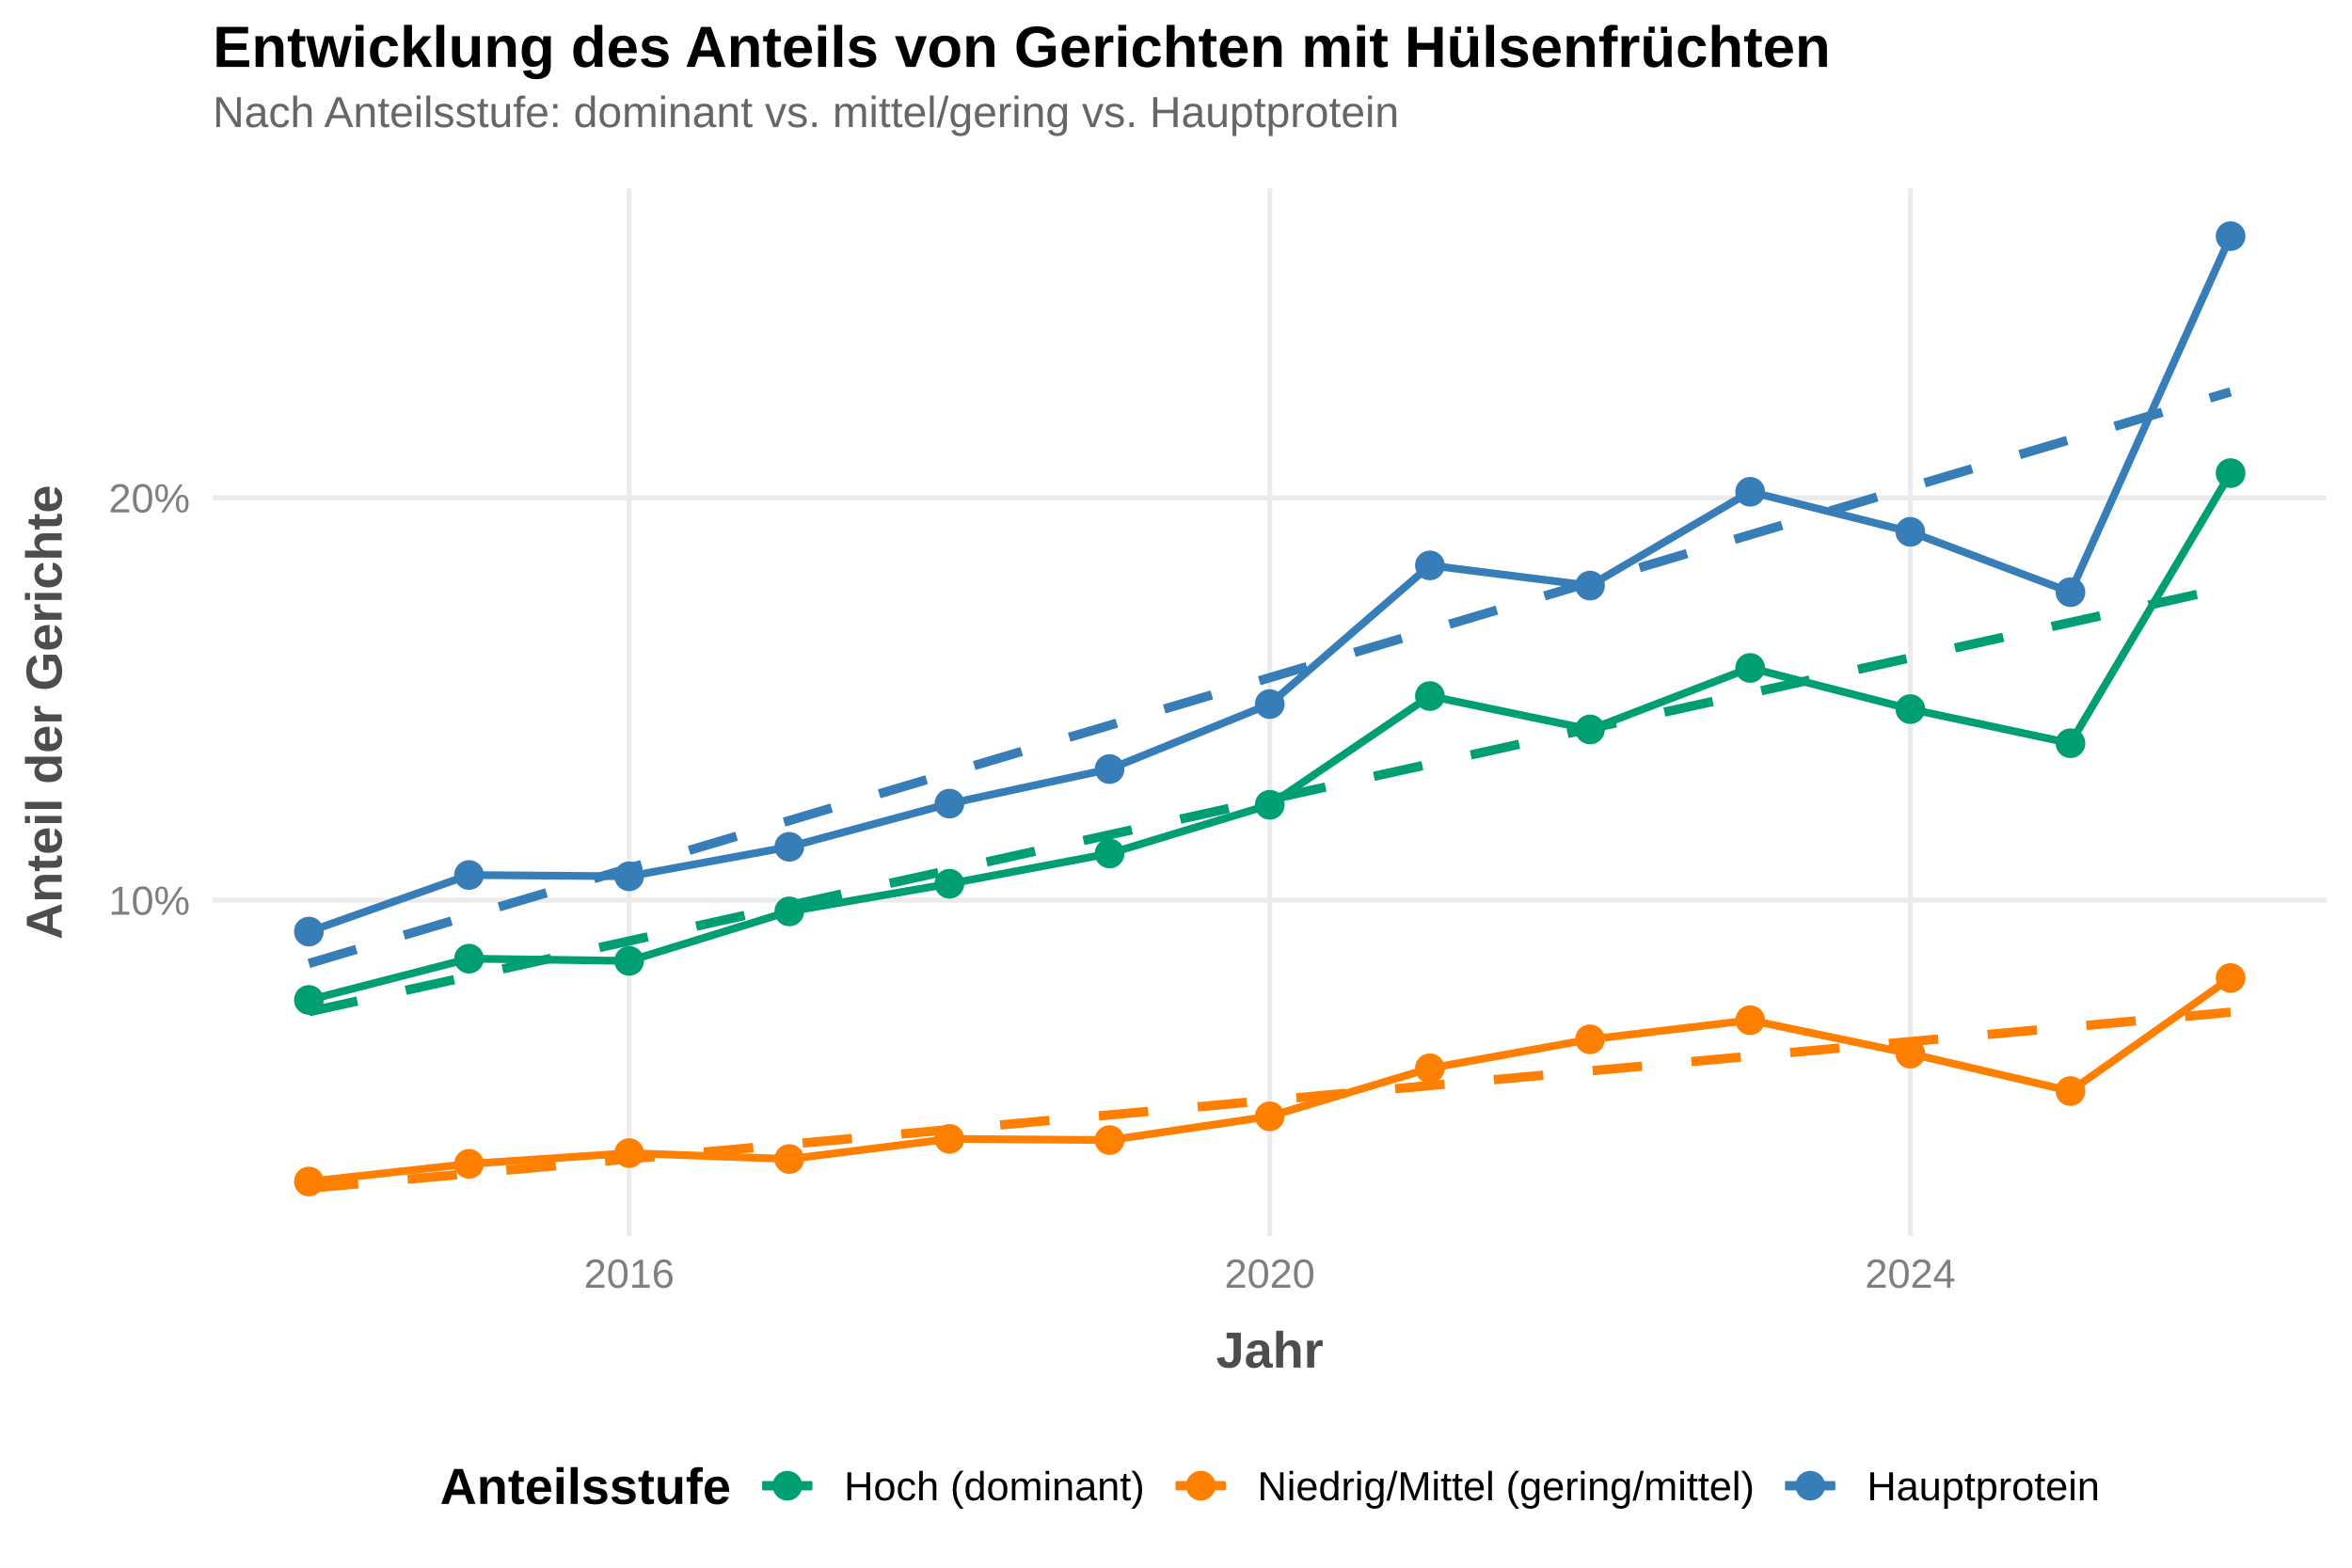
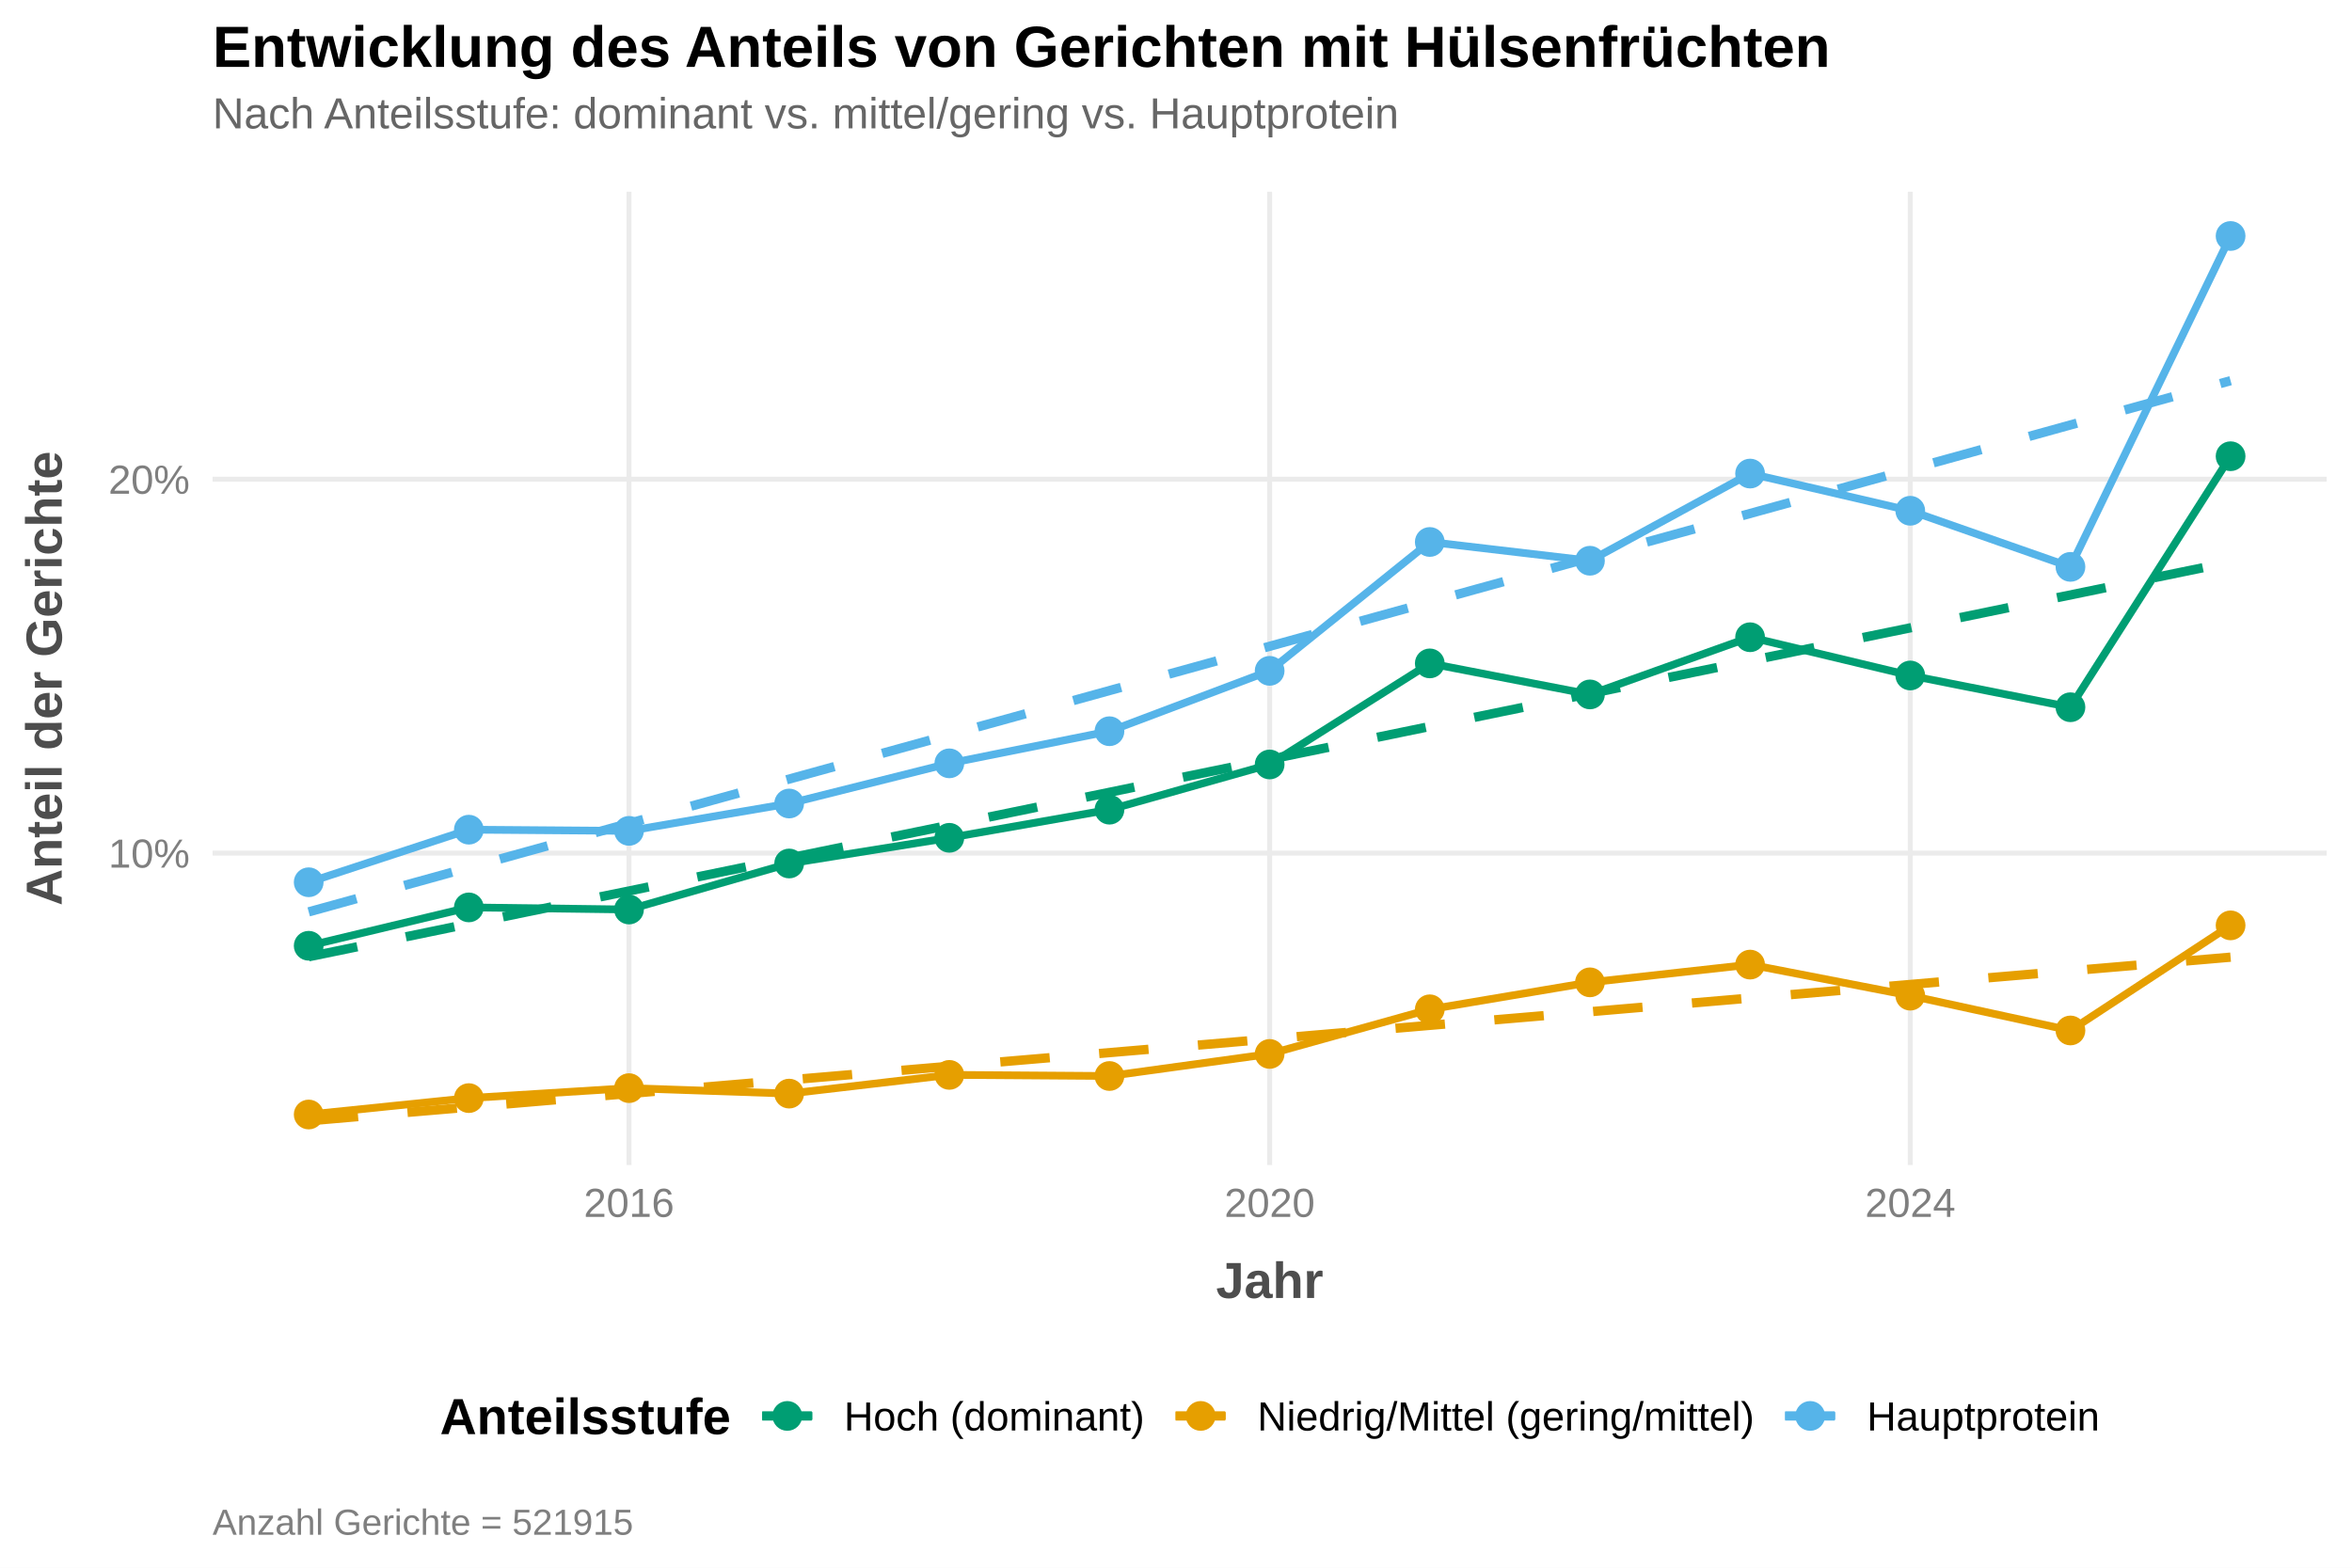
<svg xmlns="http://www.w3.org/2000/svg" width="648.00pt" height="432.00pt" viewBox="0 0 648.00 432.00">
  <g class="svglite">
    <defs>
      <style type="text/css">
    .svglite line, .svglite polyline, .svglite polygon, .svglite path, .svglite rect, .svglite circle {
      fill: none;
      stroke: #000000;
      stroke-linecap: round;
      stroke-linejoin: round;
      stroke-miterlimit: 10.00;
    }
    .svglite text {
      white-space: pre;
    }
    .svglite g.glyphgroup path {
      fill: inherit;
      stroke: none;
    }
  </style>
    </defs>
    <rect width="100%" height="100%" style="stroke: none; fill: #FFFFFF;" />
    <defs>
      <clipPath id="cpMC4wMHw2NDguMDB8MC4wMHw0MzIuMDA=">
        <rect x="0.00" y="0.00" width="648.00" height="432.00" />
      </clipPath>
    </defs>
    <g clip-path="url(#cpMC4wMHw2NDguMDB8MC4wMHw0MzIuMDA=)">
      <rect x="0.00" y="0" width="648.00" height="432.00" style="stroke-width: 1.36; stroke: none; fill: #FFFFFF;" />
    </g>
    <defs>
-       <clipPath id="cpNTguNjN8NjQxLjAzfDUxLjk1fDM0MC41Nw==">
-         <rect x="58.63" y="51.95" width="582.40" height="288.62" />
+       <clipPath id="cpNTguNTd8NjQxLjAzfDUyLjg0fDMyMS4wNQ==">
+         <rect x="58.57" y="52.84" width="582.46" height="268.21" />
      </clipPath>
    </defs>
-     <g clip-path="url(#cpNTguNjN8NjQxLjAzfDUxLjk1fDM0MC41Nw==)">
-       <rect x="58.63" y="51.95" width="582.40" height="288.62" style="stroke-width: 1.36; stroke: none; fill: #FFFFFF;" />
-       <polyline points="58.63,248.06 641.03,248.06 " style="stroke-width: 1.36; stroke: #EBEBEB; stroke-linecap: butt;" />
-       <polyline points="58.63,137.19 641.03,137.19 " style="stroke-width: 1.36; stroke: #EBEBEB; stroke-linecap: butt;" />
-       <polyline points="173.34,340.57 173.34,51.95 " style="stroke-width: 1.36; stroke: #EBEBEB; stroke-linecap: butt;" />
-       <polyline points="349.83,340.57 349.83,51.95 " style="stroke-width: 1.36; stroke: #EBEBEB; stroke-linecap: butt;" />
-       <polyline points="526.31,340.57 526.31,51.95 " style="stroke-width: 1.36; stroke: #EBEBEB; stroke-linecap: butt;" />
-       <polyline points="85.10,275.55 129.22,264.17 173.34,264.79 217.46,251.16 261.58,243.53 305.70,235.19 349.83,221.78 393.95,191.81 438.07,201.01 482.19,184.06 526.31,195.40 570.43,204.81 614.55,130.37 " style="stroke-width: 2.13; stroke: #009E73; stroke-linecap: butt;" />
-       <polyline points="85.10,325.59 129.22,320.72 173.34,317.76 217.46,319.39 261.58,313.84 305.70,314.17 349.83,307.62 393.95,294.38 438.07,286.40 482.19,281.13 526.31,290.35 570.43,300.66 614.55,269.50 " style="stroke-width: 2.13; stroke: #FF7F00; stroke-linecap: butt;" />
-       <polyline points="85.10,256.71 129.22,241.12 173.34,241.48 217.46,233.36 261.58,221.45 305.70,211.93 349.83,194.02 393.95,155.81 438.07,161.37 482.19,135.52 526.31,146.56 570.43,163.18 614.55,65.07 " style="stroke-width: 2.13; stroke: #377EB8; stroke-linecap: butt;" />
-       <circle cx="85.10" cy="275.55" r="3.65" style="stroke-width: 0.90; stroke: #009E73; fill: #009E73;" />
-       <circle cx="85.10" cy="325.59" r="3.65" style="stroke-width: 0.90; stroke: #FF7F00; fill: #FF7F00;" />
-       <circle cx="85.10" cy="256.71" r="3.65" style="stroke-width: 0.90; stroke: #377EB8; fill: #377EB8;" />
-       <circle cx="129.22" cy="264.17" r="3.65" style="stroke-width: 0.90; stroke: #009E73; fill: #009E73;" />
-       <circle cx="129.22" cy="320.72" r="3.65" style="stroke-width: 0.90; stroke: #FF7F00; fill: #FF7F00;" />
-       <circle cx="129.22" cy="241.12" r="3.65" style="stroke-width: 0.90; stroke: #377EB8; fill: #377EB8;" />
-       <circle cx="173.34" cy="264.79" r="3.65" style="stroke-width: 0.90; stroke: #009E73; fill: #009E73;" />
-       <circle cx="173.34" cy="317.76" r="3.65" style="stroke-width: 0.90; stroke: #FF7F00; fill: #FF7F00;" />
-       <circle cx="173.34" cy="241.48" r="3.65" style="stroke-width: 0.90; stroke: #377EB8; fill: #377EB8;" />
-       <circle cx="217.46" cy="251.16" r="3.65" style="stroke-width: 0.90; stroke: #009E73; fill: #009E73;" />
-       <circle cx="217.46" cy="319.39" r="3.65" style="stroke-width: 0.90; stroke: #FF7F00; fill: #FF7F00;" />
-       <circle cx="217.46" cy="233.36" r="3.65" style="stroke-width: 0.90; stroke: #377EB8; fill: #377EB8;" />
-       <circle cx="261.58" cy="243.53" r="3.65" style="stroke-width: 0.90; stroke: #009E73; fill: #009E73;" />
-       <circle cx="261.58" cy="313.84" r="3.65" style="stroke-width: 0.90; stroke: #FF7F00; fill: #FF7F00;" />
-       <circle cx="261.58" cy="221.45" r="3.65" style="stroke-width: 0.90; stroke: #377EB8; fill: #377EB8;" />
-       <circle cx="305.70" cy="235.19" r="3.65" style="stroke-width: 0.90; stroke: #009E73; fill: #009E73;" />
-       <circle cx="305.70" cy="314.17" r="3.65" style="stroke-width: 0.90; stroke: #FF7F00; fill: #FF7F00;" />
-       <circle cx="305.70" cy="211.93" r="3.65" style="stroke-width: 0.90; stroke: #377EB8; fill: #377EB8;" />
-       <circle cx="349.83" cy="221.78" r="3.65" style="stroke-width: 0.90; stroke: #009E73; fill: #009E73;" />
-       <circle cx="349.83" cy="307.62" r="3.65" style="stroke-width: 0.90; stroke: #FF7F00; fill: #FF7F00;" />
-       <circle cx="349.83" cy="194.02" r="3.65" style="stroke-width: 0.90; stroke: #377EB8; fill: #377EB8;" />
-       <circle cx="393.95" cy="191.81" r="3.65" style="stroke-width: 0.90; stroke: #009E73; fill: #009E73;" />
-       <circle cx="393.95" cy="294.38" r="3.65" style="stroke-width: 0.90; stroke: #FF7F00; fill: #FF7F00;" />
-       <circle cx="393.95" cy="155.81" r="3.65" style="stroke-width: 0.90; stroke: #377EB8; fill: #377EB8;" />
-       <circle cx="438.07" cy="201.01" r="3.65" style="stroke-width: 0.90; stroke: #009E73; fill: #009E73;" />
-       <circle cx="438.07" cy="286.40" r="3.65" style="stroke-width: 0.90; stroke: #FF7F00; fill: #FF7F00;" />
-       <circle cx="438.07" cy="161.37" r="3.65" style="stroke-width: 0.90; stroke: #377EB8; fill: #377EB8;" />
-       <circle cx="482.19" cy="184.06" r="3.65" style="stroke-width: 0.90; stroke: #009E73; fill: #009E73;" />
-       <circle cx="482.19" cy="281.13" r="3.65" style="stroke-width: 0.90; stroke: #FF7F00; fill: #FF7F00;" />
-       <circle cx="482.19" cy="135.52" r="3.65" style="stroke-width: 0.90; stroke: #377EB8; fill: #377EB8;" />
-       <circle cx="526.31" cy="195.40" r="3.65" style="stroke-width: 0.90; stroke: #009E73; fill: #009E73;" />
-       <circle cx="526.31" cy="290.35" r="3.65" style="stroke-width: 0.90; stroke: #FF7F00; fill: #FF7F00;" />
-       <circle cx="526.31" cy="146.56" r="3.65" style="stroke-width: 0.90; stroke: #377EB8; fill: #377EB8;" />
-       <circle cx="570.43" cy="204.81" r="3.65" style="stroke-width: 0.90; stroke: #009E73; fill: #009E73;" />
-       <circle cx="570.43" cy="300.66" r="3.65" style="stroke-width: 0.90; stroke: #FF7F00; fill: #FF7F00;" />
-       <circle cx="570.43" cy="163.18" r="3.65" style="stroke-width: 0.90; stroke: #377EB8; fill: #377EB8;" />
-       <circle cx="614.55" cy="130.37" r="3.65" style="stroke-width: 0.90; stroke: #009E73; fill: #009E73;" />
-       <circle cx="614.55" cy="269.50" r="3.65" style="stroke-width: 0.90; stroke: #FF7F00; fill: #FF7F00;" />
-       <circle cx="614.55" cy="65.07" r="3.65" style="stroke-width: 0.90; stroke: #377EB8; fill: #377EB8;" />
-       <polyline points="85.10,278.80 91.80,277.32 98.50,275.84 105.20,274.36 111.91,272.87 118.61,271.39 125.31,269.91 132.01,268.43 138.71,266.95 145.42,265.47 152.12,263.99 158.82,262.50 165.52,261.02 172.22,259.54 178.93,258.06 185.63,256.58 192.33,255.10 199.03,253.61 205.73,252.13 212.44,250.65 219.14,249.17 225.84,247.69 232.54,246.21 239.24,244.73 245.95,243.24 252.65,241.76 259.35,240.28 266.05,238.80 272.75,237.32 279.46,235.84 286.16,234.35 292.86,232.87 299.56,231.39 306.26,229.91 312.97,228.43 319.67,226.95 326.37,225.47 333.07,223.98 339.77,222.50 346.48,221.02 353.18,219.54 359.88,218.06 366.58,216.58 373.28,215.09 379.98,213.61 386.69,212.13 393.39,210.65 400.09,209.17 406.79,207.69 413.49,206.20 420.20,204.72 426.90,203.24 433.60,201.76 440.30,200.28 447.00,198.80 453.71,197.32 460.41,195.83 467.11,194.35 473.81,192.87 480.51,191.39 487.22,189.91 493.92,188.43 500.62,186.94 507.32,185.46 514.02,183.98 520.73,182.50 527.43,181.02 534.13,179.54 540.83,178.06 547.53,176.57 554.24,175.09 560.94,173.61 567.64,172.13 574.34,170.65 581.04,169.17 587.75,167.68 594.45,166.20 601.15,164.72 607.85,163.24 614.55,161.76 " style="stroke-width: 2.56; stroke: #009E73; stroke-dasharray: 13.66,13.66; stroke-linecap: butt;" />
-       <polyline points="85.10,327.45 91.80,326.84 98.50,326.23 105.20,325.61 111.91,325.00 118.61,324.38 125.31,323.77 132.01,323.15 138.71,322.54 145.42,321.93 152.12,321.31 158.82,320.70 165.52,320.08 172.22,319.47 178.93,318.86 185.63,318.24 192.33,317.63 199.03,317.01 205.73,316.40 212.44,315.78 219.14,315.17 225.84,314.56 232.54,313.94 239.24,313.33 245.95,312.71 252.65,312.10 259.35,311.48 266.05,310.87 272.75,310.26 279.46,309.64 286.16,309.03 292.86,308.41 299.56,307.80 306.26,307.18 312.97,306.57 319.67,305.96 326.37,305.34 333.07,304.73 339.77,304.11 346.48,303.50 353.18,302.89 359.88,302.27 366.58,301.66 373.28,301.04 379.98,300.43 386.69,299.81 393.39,299.20 400.09,298.59 406.79,297.97 413.49,297.36 420.20,296.74 426.90,296.13 433.60,295.51 440.30,294.90 447.00,294.29 453.71,293.67 460.41,293.06 467.11,292.44 473.81,291.83 480.51,291.22 487.22,290.60 493.92,289.99 500.62,289.37 507.32,288.76 514.02,288.14 520.73,287.53 527.43,286.92 534.13,286.30 540.83,285.69 547.53,285.07 554.24,284.46 560.94,283.84 567.64,283.23 574.34,282.62 581.04,282.00 587.75,281.39 594.45,280.77 601.15,280.16 607.85,279.54 614.55,278.93 " style="stroke-width: 2.56; stroke: #FF7F00; stroke-dasharray: 13.66,13.66; stroke-linecap: butt;" />
-       <polyline points="85.10,265.50 91.80,263.50 98.50,261.51 105.20,259.51 111.91,257.52 118.61,255.53 125.31,253.53 132.01,251.54 138.71,249.54 145.42,247.55 152.12,245.56 158.82,243.56 165.52,241.57 172.22,239.58 178.93,237.58 185.63,235.59 192.33,233.59 199.03,231.60 205.73,229.61 212.44,227.61 219.14,225.62 225.84,223.62 232.54,221.63 239.24,219.64 245.95,217.64 252.65,215.65 259.35,213.65 266.05,211.66 272.75,209.67 279.46,207.67 286.16,205.68 292.86,203.68 299.56,201.69 306.26,199.70 312.97,197.70 319.67,195.71 326.37,193.72 333.07,191.72 339.77,189.73 346.48,187.73 353.18,185.74 359.88,183.75 366.58,181.75 373.28,179.76 379.98,177.76 386.69,175.77 393.39,173.78 400.09,171.78 406.79,169.79 413.49,167.79 420.20,165.80 426.90,163.81 433.60,161.81 440.30,159.82 447.00,157.82 453.71,155.83 460.41,153.84 467.11,151.84 473.81,149.85 480.51,147.86 487.22,145.86 493.92,143.87 500.62,141.87 507.32,139.88 514.02,137.89 520.73,135.89 527.43,133.90 534.13,131.90 540.83,129.91 547.53,127.92 554.24,125.92 560.94,123.93 567.64,121.93 574.34,119.94 581.04,117.95 587.75,115.95 594.45,113.96 601.15,111.96 607.85,109.97 614.55,107.98 " style="stroke-width: 2.56; stroke: #377EB8; stroke-dasharray: 13.66,13.66; stroke-linecap: butt;" />
+     <g clip-path="url(#cpNTguNTd8NjQxLjAzfDUyLjg0fDMyMS4wNQ==)">
+       <rect x="58.57" y="52.84" width="582.46" height="268.21" style="stroke-width: 1.36; stroke: none; fill: #FFFFFF;" />
+       <polyline points="58.57,235.08 641.03,235.08 " style="stroke-width: 1.36; stroke: #EBEBEB; stroke-linecap: butt;" />
+       <polyline points="58.57,132.05 641.03,132.05 " style="stroke-width: 1.36; stroke: #EBEBEB; stroke-linecap: butt;" />
+       <polyline points="173.30,321.05 173.30,52.84 " style="stroke-width: 1.36; stroke: #EBEBEB; stroke-linecap: butt;" />
+       <polyline points="349.80,321.05 349.80,52.84 " style="stroke-width: 1.36; stroke: #EBEBEB; stroke-linecap: butt;" />
+       <polyline points="526.30,321.05 526.30,52.84 " style="stroke-width: 1.36; stroke: #EBEBEB; stroke-linecap: butt;" />
+       <polyline points="85.05,260.62 129.17,250.05 173.30,250.63 217.42,237.95 261.55,230.87 305.67,223.12 349.80,210.66 393.92,182.81 438.05,191.36 482.17,175.60 526.30,186.14 570.43,194.89 614.55,125.72 " style="stroke-width: 2.13; stroke: #009E73; stroke-linecap: butt;" />
+       <polyline points="85.05,307.12 129.17,302.60 173.30,299.85 217.42,301.36 261.55,296.20 305.67,296.51 349.80,290.43 393.92,278.13 438.05,270.70 482.17,265.81 526.30,274.37 570.43,283.96 614.55,255.00 " style="stroke-width: 2.13; stroke: #E69F00; stroke-linecap: butt;" />
+       <polyline points="85.05,243.12 129.17,228.63 173.30,228.96 217.42,221.42 261.55,210.35 305.67,201.50 349.80,184.86 393.92,149.35 438.05,154.52 482.17,130.50 526.30,140.75 570.43,156.21 614.55,65.03 " style="stroke-width: 2.13; stroke: #56B4E9; stroke-linecap: butt;" />
+       <circle cx="85.05" cy="260.62" r="3.65" style="stroke-width: 0.90; stroke: #009E73; fill: #009E73;" />
+       <circle cx="85.05" cy="307.12" r="3.65" style="stroke-width: 0.90; stroke: #E69F00; fill: #E69F00;" />
+       <circle cx="85.05" cy="243.12" r="3.65" style="stroke-width: 0.90; stroke: #56B4E9; fill: #56B4E9;" />
+       <circle cx="129.17" cy="250.05" r="3.65" style="stroke-width: 0.90; stroke: #009E73; fill: #009E73;" />
+       <circle cx="129.17" cy="302.60" r="3.65" style="stroke-width: 0.90; stroke: #E69F00; fill: #E69F00;" />
+       <circle cx="129.17" cy="228.63" r="3.65" style="stroke-width: 0.90; stroke: #56B4E9; fill: #56B4E9;" />
+       <circle cx="173.30" cy="250.63" r="3.65" style="stroke-width: 0.90; stroke: #009E73; fill: #009E73;" />
+       <circle cx="173.30" cy="299.85" r="3.65" style="stroke-width: 0.90; stroke: #E69F00; fill: #E69F00;" />
+       <circle cx="173.30" cy="228.96" r="3.65" style="stroke-width: 0.90; stroke: #56B4E9; fill: #56B4E9;" />
+       <circle cx="217.42" cy="237.95" r="3.65" style="stroke-width: 0.90; stroke: #009E73; fill: #009E73;" />
+       <circle cx="217.42" cy="301.36" r="3.65" style="stroke-width: 0.90; stroke: #E69F00; fill: #E69F00;" />
+       <circle cx="217.42" cy="221.42" r="3.65" style="stroke-width: 0.90; stroke: #56B4E9; fill: #56B4E9;" />
+       <circle cx="261.55" cy="230.87" r="3.65" style="stroke-width: 0.90; stroke: #009E73; fill: #009E73;" />
+       <circle cx="261.55" cy="296.20" r="3.65" style="stroke-width: 0.90; stroke: #E69F00; fill: #E69F00;" />
+       <circle cx="261.55" cy="210.35" r="3.65" style="stroke-width: 0.90; stroke: #56B4E9; fill: #56B4E9;" />
+       <circle cx="305.67" cy="223.12" r="3.65" style="stroke-width: 0.90; stroke: #009E73; fill: #009E73;" />
+       <circle cx="305.67" cy="296.51" r="3.65" style="stroke-width: 0.90; stroke: #E69F00; fill: #E69F00;" />
+       <circle cx="305.67" cy="201.50" r="3.65" style="stroke-width: 0.90; stroke: #56B4E9; fill: #56B4E9;" />
+       <circle cx="349.80" cy="210.66" r="3.65" style="stroke-width: 0.90; stroke: #009E73; fill: #009E73;" />
+       <circle cx="349.80" cy="290.43" r="3.65" style="stroke-width: 0.90; stroke: #E69F00; fill: #E69F00;" />
+       <circle cx="349.80" cy="184.86" r="3.65" style="stroke-width: 0.90; stroke: #56B4E9; fill: #56B4E9;" />
+       <circle cx="393.92" cy="182.81" r="3.65" style="stroke-width: 0.90; stroke: #009E73; fill: #009E73;" />
+       <circle cx="393.92" cy="278.13" r="3.65" style="stroke-width: 0.90; stroke: #E69F00; fill: #E69F00;" />
+       <circle cx="393.92" cy="149.35" r="3.65" style="stroke-width: 0.90; stroke: #56B4E9; fill: #56B4E9;" />
+       <circle cx="438.05" cy="191.36" r="3.65" style="stroke-width: 0.90; stroke: #009E73; fill: #009E73;" />
+       <circle cx="438.05" cy="270.70" r="3.65" style="stroke-width: 0.90; stroke: #E69F00; fill: #E69F00;" />
+       <circle cx="438.05" cy="154.52" r="3.65" style="stroke-width: 0.90; stroke: #56B4E9; fill: #56B4E9;" />
+       <circle cx="482.17" cy="175.60" r="3.65" style="stroke-width: 0.90; stroke: #009E73; fill: #009E73;" />
+       <circle cx="482.17" cy="265.81" r="3.65" style="stroke-width: 0.90; stroke: #E69F00; fill: #E69F00;" />
+       <circle cx="482.17" cy="130.50" r="3.65" style="stroke-width: 0.90; stroke: #56B4E9; fill: #56B4E9;" />
+       <circle cx="526.30" cy="186.14" r="3.65" style="stroke-width: 0.90; stroke: #009E73; fill: #009E73;" />
+       <circle cx="526.30" cy="274.37" r="3.65" style="stroke-width: 0.90; stroke: #E69F00; fill: #E69F00;" />
+       <circle cx="526.30" cy="140.75" r="3.65" style="stroke-width: 0.90; stroke: #56B4E9; fill: #56B4E9;" />
+       <circle cx="570.43" cy="194.89" r="3.65" style="stroke-width: 0.90; stroke: #009E73; fill: #009E73;" />
+       <circle cx="570.43" cy="283.96" r="3.65" style="stroke-width: 0.90; stroke: #E69F00; fill: #E69F00;" />
+       <circle cx="570.43" cy="156.21" r="3.65" style="stroke-width: 0.90; stroke: #56B4E9; fill: #56B4E9;" />
+       <circle cx="614.55" cy="125.72" r="3.65" style="stroke-width: 0.90; stroke: #009E73; fill: #009E73;" />
+       <circle cx="614.55" cy="255.00" r="3.65" style="stroke-width: 0.90; stroke: #E69F00; fill: #E69F00;" />
+       <circle cx="614.55" cy="65.03" r="3.65" style="stroke-width: 0.90; stroke: #56B4E9; fill: #56B4E9;" />
+       <polyline points="85.05,263.64 91.75,262.27 98.45,260.89 105.15,259.51 111.86,258.14 118.56,256.76 125.26,255.38 131.96,254.01 138.67,252.63 145.37,251.25 152.07,249.88 158.77,248.50 165.48,247.12 172.18,245.75 178.88,244.37 185.58,242.99 192.29,241.62 198.99,240.24 205.69,238.86 212.40,237.49 219.10,236.11 225.80,234.73 232.50,233.36 239.21,231.98 245.91,230.60 252.61,229.23 259.31,227.85 266.02,226.47 272.72,225.10 279.42,223.72 286.12,222.34 292.83,220.97 299.53,219.59 306.23,218.21 312.93,216.83 319.64,215.46 326.34,214.08 333.04,212.70 339.74,211.33 346.45,209.95 353.15,208.57 359.85,207.20 366.55,205.82 373.26,204.44 379.96,203.07 386.66,201.69 393.37,200.31 400.07,198.94 406.77,197.56 413.47,196.18 420.18,194.81 426.88,193.43 433.58,192.05 440.28,190.68 446.99,189.30 453.69,187.92 460.39,186.55 467.09,185.17 473.80,183.79 480.50,182.42 487.20,181.04 493.90,179.66 500.61,178.29 507.31,176.91 514.01,175.53 520.71,174.16 527.42,172.78 534.12,171.40 540.82,170.03 547.52,168.65 554.23,167.27 560.93,165.89 567.63,164.52 574.34,163.14 581.04,161.76 587.74,160.39 594.44,159.01 601.15,157.63 607.85,156.26 614.55,154.88 " style="stroke-width: 2.56; stroke: #009E73; stroke-dasharray: 13.66,13.66; stroke-linecap: butt;" />
+       <polyline points="85.05,308.86 91.75,308.29 98.45,307.71 105.15,307.14 111.86,306.57 118.56,306.00 125.26,305.43 131.96,304.86 138.67,304.29 145.37,303.72 152.07,303.15 158.77,302.58 165.48,302.01 172.18,301.44 178.88,300.87 185.58,300.29 192.29,299.72 198.99,299.15 205.69,298.58 212.40,298.01 219.10,297.44 225.80,296.87 232.50,296.30 239.21,295.73 245.91,295.16 252.61,294.59 259.31,294.02 266.02,293.45 272.72,292.87 279.42,292.30 286.12,291.73 292.83,291.16 299.53,290.59 306.23,290.02 312.93,289.45 319.64,288.88 326.34,288.31 333.04,287.74 339.74,287.17 346.45,286.60 353.15,286.03 359.85,285.45 366.55,284.88 373.26,284.31 379.96,283.74 386.66,283.17 393.37,282.60 400.07,282.03 406.77,281.46 413.47,280.89 420.18,280.32 426.88,279.75 433.58,279.18 440.28,278.61 446.99,278.03 453.69,277.46 460.39,276.89 467.09,276.32 473.80,275.75 480.50,275.18 487.20,274.61 493.90,274.04 500.61,273.47 507.31,272.90 514.01,272.33 520.71,271.76 527.42,271.19 534.12,270.61 540.82,270.04 547.52,269.47 554.23,268.90 560.93,268.33 567.63,267.76 574.34,267.19 581.04,266.62 587.74,266.05 594.44,265.48 601.15,264.91 607.85,264.34 614.55,263.76 " style="stroke-width: 2.56; stroke: #E69F00; stroke-dasharray: 13.66,13.66; stroke-linecap: butt;" />
+       <polyline points="85.05,251.28 91.75,249.43 98.45,247.57 105.15,245.72 111.86,243.87 118.56,242.02 125.26,240.16 131.96,238.31 138.67,236.46 145.37,234.60 152.07,232.75 158.77,230.90 165.48,229.05 172.18,227.19 178.88,225.34 185.58,223.49 192.29,221.63 198.99,219.78 205.69,217.93 212.40,216.08 219.10,214.22 225.80,212.37 232.50,210.52 239.21,208.66 245.91,206.81 252.61,204.96 259.31,203.11 266.02,201.25 272.72,199.40 279.42,197.55 286.12,195.69 292.83,193.84 299.53,191.99 306.23,190.14 312.93,188.28 319.64,186.43 326.34,184.58 333.04,182.72 339.74,180.87 346.45,179.02 353.15,177.17 359.85,175.31 366.55,173.46 373.26,171.61 379.96,169.75 386.66,167.90 393.37,166.05 400.07,164.20 406.77,162.34 413.47,160.49 420.18,158.64 426.88,156.78 433.58,154.93 440.28,153.08 446.99,151.23 453.69,149.37 460.39,147.52 467.09,145.67 473.80,143.81 480.50,141.96 487.20,140.11 493.90,138.26 500.61,136.40 507.31,134.55 514.01,132.70 520.71,130.84 527.42,128.99 534.12,127.14 540.82,125.29 547.52,123.43 554.23,121.58 560.93,119.73 567.63,117.87 574.34,116.02 581.04,114.17 587.74,112.32 594.44,110.46 601.15,108.61 607.85,106.76 614.55,104.90 " style="stroke-width: 2.56; stroke: #56B4E9; stroke-dasharray: 13.66,13.66; stroke-linecap: butt;" />
    </g>
    <g clip-path="url(#cpMC4wMHw2NDguMDB8MC4wMHw0MzIuMDA=)">
-       <text x="52.35" y="252.07" text-anchor="end" style="font-size: 11.20px;fill: #7F7F7F; font-family: &quot;Arial&quot;;" textLength="22.39px" lengthAdjust="spacingAndGlyphs">10%</text>
-       <text x="52.35" y="141.19" text-anchor="end" style="font-size: 11.20px;fill: #7F7F7F; font-family: &quot;Arial&quot;;" textLength="22.39px" lengthAdjust="spacingAndGlyphs">20%</text>
-       <text x="173.34" y="354.86" text-anchor="middle" style="font-size: 11.20px;fill: #7F7F7F; font-family: &quot;Arial&quot;;" textLength="24.88px" lengthAdjust="spacingAndGlyphs">2016</text>
-       <text x="349.83" y="354.86" text-anchor="middle" style="font-size: 11.20px;fill: #7F7F7F; font-family: &quot;Arial&quot;;" textLength="24.88px" lengthAdjust="spacingAndGlyphs">2020</text>
-       <text x="526.31" y="354.86" text-anchor="middle" style="font-size: 11.20px;fill: #7F7F7F; font-family: &quot;Arial&quot;;" textLength="24.88px" lengthAdjust="spacingAndGlyphs">2024</text>
-       <text x="349.83" y="376.85" text-anchor="middle" style="font-size: 14.00px; font-weight: bold;fill: #4D4D4D; font-family: &quot;Arial&quot;;" textLength="29.56px" lengthAdjust="spacingAndGlyphs">Jahr</text>
-       <text transform="translate(17.00,196.26) rotate(-90)" text-anchor="middle" style="font-size: 14.00px; font-weight: bold;fill: #4D4D4D; font-family: &quot;Arial&quot;;" textLength="125.22px" lengthAdjust="spacingAndGlyphs">Anteil der Gerichte</text>
-       <text x="121.25" y="414.42" style="font-size: 14.00px; font-weight: bold; font-family: &quot;Arial&quot;;" textLength="80.08px" lengthAdjust="spacingAndGlyphs">Anteilsstufe</text>
-       <line x1="210.03" y1="409.41" x2="223.85" y2="409.41" style="stroke-width: 2.13; stroke: #009E73; stroke-linecap: butt;" />
-       <circle cx="216.94" cy="409.41" r="3.65" style="stroke-width: 0.90; stroke: #009E73; fill: #009E73;" />
-       <line x1="210.03" y1="409.41" x2="223.85" y2="409.41" style="stroke-width: 2.56; stroke: #009E73; stroke-dasharray: 13.66,13.66; stroke-linecap: butt;" />
-       <line x1="323.91" y1="409.41" x2="337.74" y2="409.41" style="stroke-width: 2.13; stroke: #FF7F00; stroke-linecap: butt;" />
-       <circle cx="330.83" cy="409.41" r="3.65" style="stroke-width: 0.90; stroke: #FF7F00; fill: #FF7F00;" />
-       <line x1="323.91" y1="409.41" x2="337.74" y2="409.41" style="stroke-width: 2.56; stroke: #FF7F00; stroke-dasharray: 13.66,13.66; stroke-linecap: butt;" />
-       <line x1="491.84" y1="409.41" x2="505.67" y2="409.41" style="stroke-width: 2.13; stroke: #377EB8; stroke-linecap: butt;" />
-       <circle cx="498.76" cy="409.41" r="3.65" style="stroke-width: 0.90; stroke: #377EB8; fill: #377EB8;" />
-       <line x1="491.84" y1="409.41" x2="505.67" y2="409.41" style="stroke-width: 2.56; stroke: #377EB8; stroke-dasharray: 13.66,13.66; stroke-linecap: butt;" />
-       <text x="232.56" y="413.42" style="font-size: 11.20px; font-family: &quot;Arial&quot;;" textLength="82.66px" lengthAdjust="spacingAndGlyphs">Hoch (dominant)</text>
-       <text x="346.44" y="413.42" style="font-size: 11.20px; font-family: &quot;Arial&quot;;" textLength="136.70px" lengthAdjust="spacingAndGlyphs">Niedrig/Mittel (gering/mittel)</text>
-       <text x="514.37" y="413.42" style="font-size: 11.20px; font-family: &quot;Arial&quot;;" textLength="64.03px" lengthAdjust="spacingAndGlyphs">Hauptprotein</text>
-       <text x="58.63" y="35.01" style="font-size: 12.00px;fill: #666666; font-family: &quot;Arial&quot;;" textLength="326.75px" lengthAdjust="spacingAndGlyphs">Nach Anteilsstufe: dominant vs. mittel/gering vs. Hauptprotein</text>
-       <text x="58.63" y="18.43" style="font-size: 16.00px; font-weight: bold; font-family: &quot;Arial&quot;;" textLength="446.08px" lengthAdjust="spacingAndGlyphs">Entwicklung des Anteils von Gerichten mit Hülsenfrüchten</text>
+       <text x="52.29" y="239.09" text-anchor="end" style="font-size: 11.20px;fill: #7F7F7F; font-family: &quot;Arial&quot;;" textLength="22.39px" lengthAdjust="spacingAndGlyphs">10%</text>
+       <text x="52.29" y="136.06" text-anchor="end" style="font-size: 11.20px;fill: #7F7F7F; font-family: &quot;Arial&quot;;" textLength="22.39px" lengthAdjust="spacingAndGlyphs">20%</text>
+       <text x="173.30" y="335.34" text-anchor="middle" style="font-size: 11.20px;fill: #7F7F7F; font-family: &quot;Arial&quot;;" textLength="24.88px" lengthAdjust="spacingAndGlyphs">2016</text>
+       <text x="349.80" y="335.34" text-anchor="middle" style="font-size: 11.20px;fill: #7F7F7F; font-family: &quot;Arial&quot;;" textLength="24.88px" lengthAdjust="spacingAndGlyphs">2020</text>
+       <text x="526.30" y="335.34" text-anchor="middle" style="font-size: 11.20px;fill: #7F7F7F; font-family: &quot;Arial&quot;;" textLength="24.88px" lengthAdjust="spacingAndGlyphs">2024</text>
+       <text x="349.80" y="357.68" text-anchor="middle" style="font-size: 14.00px; font-weight: bold;fill: #4D4D4D; font-family: &quot;Arial&quot;;" textLength="29.56px" lengthAdjust="spacingAndGlyphs">Jahr</text>
+       <text transform="translate(17.00,186.94) rotate(-90)" text-anchor="middle" style="font-size: 14.00px; font-weight: bold;fill: #4D4D4D; font-family: &quot;Arial&quot;;" textLength="125.22px" lengthAdjust="spacingAndGlyphs">Anteil der Gerichte</text>
+       <text x="121.22" y="395.19" style="font-size: 14.00px; font-weight: bold; font-family: &quot;Arial&quot;;" textLength="80.08px" lengthAdjust="spacingAndGlyphs">Anteilsstufe</text>
+       <line x1="210.00" y1="390.18" x2="223.83" y2="390.18" style="stroke-width: 2.13; stroke: #009E73; stroke-linecap: butt;" />
+       <circle cx="216.91" cy="390.18" r="3.65" style="stroke-width: 0.90; stroke: #009E73; fill: #009E73;" />
+       <line x1="210.00" y1="390.18" x2="223.83" y2="390.18" style="stroke-width: 2.56; stroke: #009E73; stroke-dasharray: 13.66,13.66; stroke-linecap: butt;" />
+       <line x1="323.89" y1="390.18" x2="337.71" y2="390.18" style="stroke-width: 2.13; stroke: #E69F00; stroke-linecap: butt;" />
+       <circle cx="330.80" cy="390.18" r="3.65" style="stroke-width: 0.90; stroke: #E69F00; fill: #E69F00;" />
+       <line x1="323.89" y1="390.18" x2="337.71" y2="390.18" style="stroke-width: 2.56; stroke: #E69F00; stroke-dasharray: 13.66,13.66; stroke-linecap: butt;" />
+       <line x1="491.82" y1="390.18" x2="505.64" y2="390.18" style="stroke-width: 2.13; stroke: #56B4E9; stroke-linecap: butt;" />
+       <circle cx="498.73" cy="390.18" r="3.65" style="stroke-width: 0.90; stroke: #56B4E9; fill: #56B4E9;" />
+       <line x1="491.82" y1="390.18" x2="505.64" y2="390.18" style="stroke-width: 2.56; stroke: #56B4E9; stroke-dasharray: 13.66,13.66; stroke-linecap: butt;" />
+       <text x="232.53" y="394.19" style="font-size: 11.20px; font-family: &quot;Arial&quot;;" textLength="82.66px" lengthAdjust="spacingAndGlyphs">Hoch (dominant)</text>
+       <text x="346.41" y="394.19" style="font-size: 11.20px; font-family: &quot;Arial&quot;;" textLength="136.70px" lengthAdjust="spacingAndGlyphs">Niedrig/Mittel (gering/mittel)</text>
+       <text x="514.34" y="394.19" style="font-size: 11.20px; font-family: &quot;Arial&quot;;" textLength="64.03px" lengthAdjust="spacingAndGlyphs">Hauptprotein</text>
+       <text x="58.57" y="35.38" style="font-size: 12.00px;fill: #666666; font-family: &quot;Arial&quot;;" textLength="326.75px" lengthAdjust="spacingAndGlyphs">Nach Anteilsstufe: dominant vs. mittel/gering vs. Hauptprotein</text>
+       <text x="58.57" y="18.43" style="font-size: 16.00px; font-weight: bold; font-family: &quot;Arial&quot;;" textLength="446.08px" lengthAdjust="spacingAndGlyphs">Entwicklung des Anteils von Gerichten mit Hülsenfrüchten</text>
+       <text x="58.57" y="422.92" style="font-size: 10.00px;fill: #7F7F7F; font-family: &quot;Arial&quot;;" textLength="115.94px" lengthAdjust="spacingAndGlyphs">Anzahl Gerichte = 521915</text>
    </g>
  </g>
</svg>
